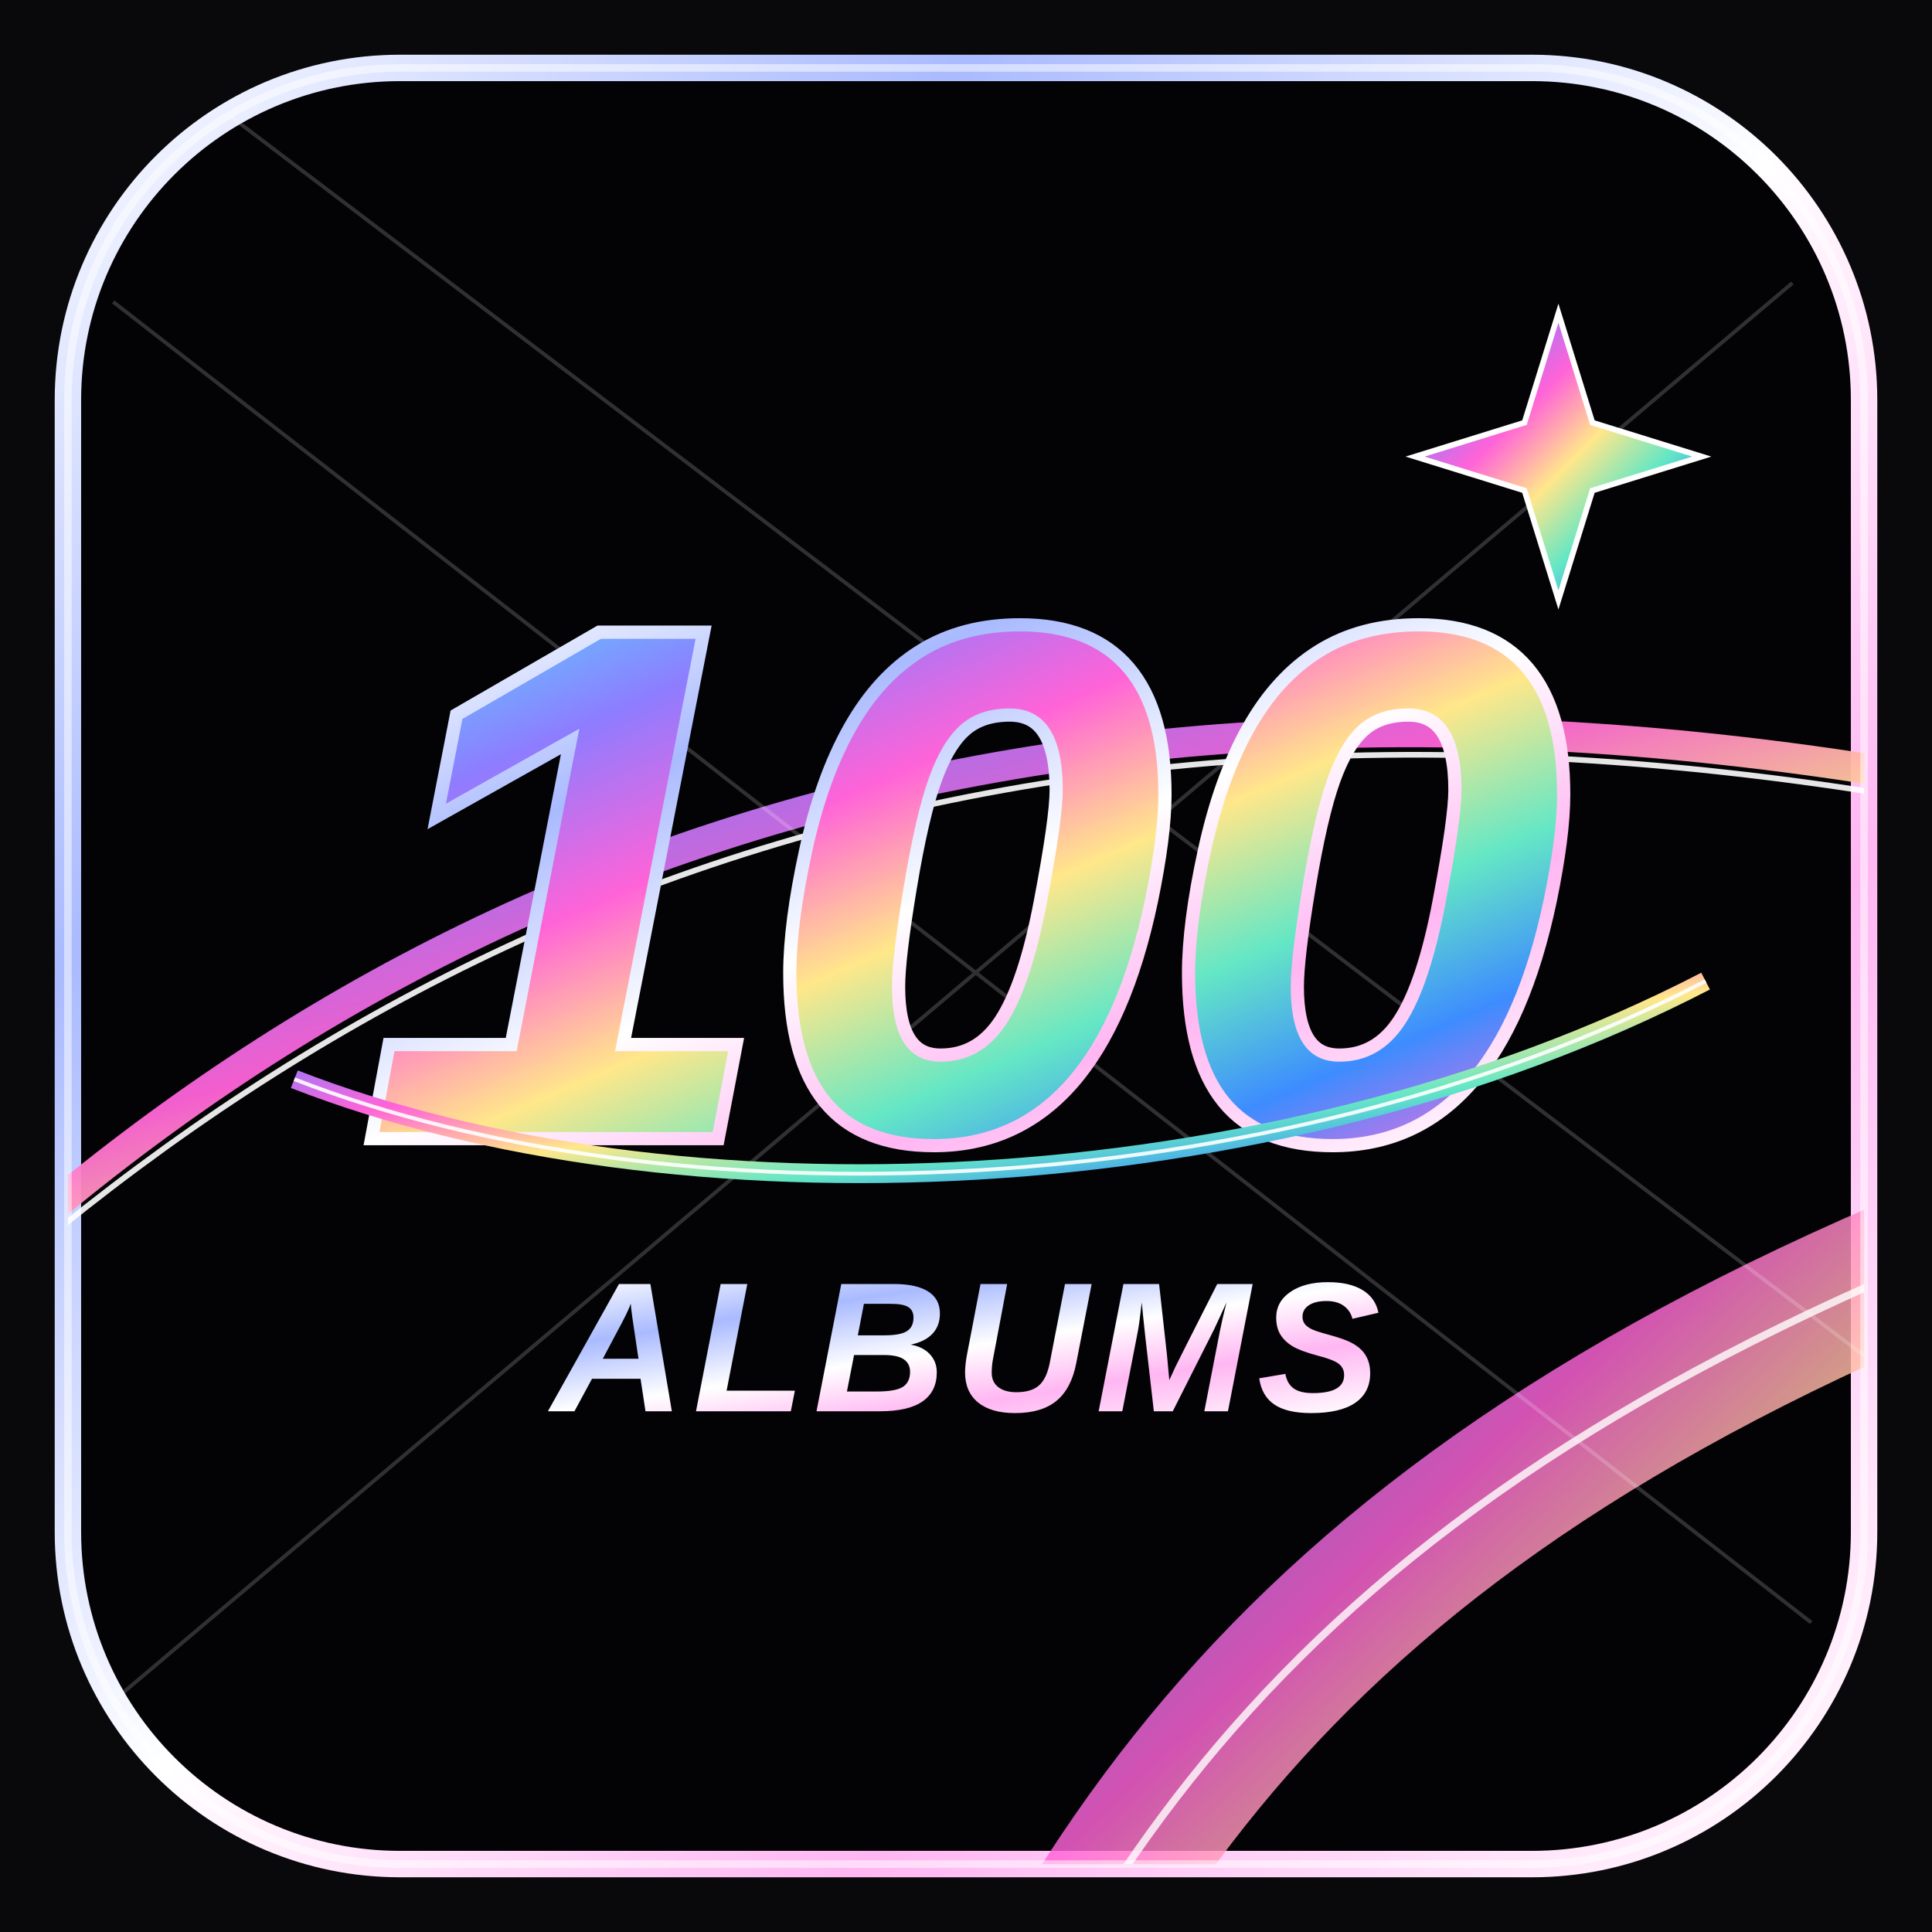
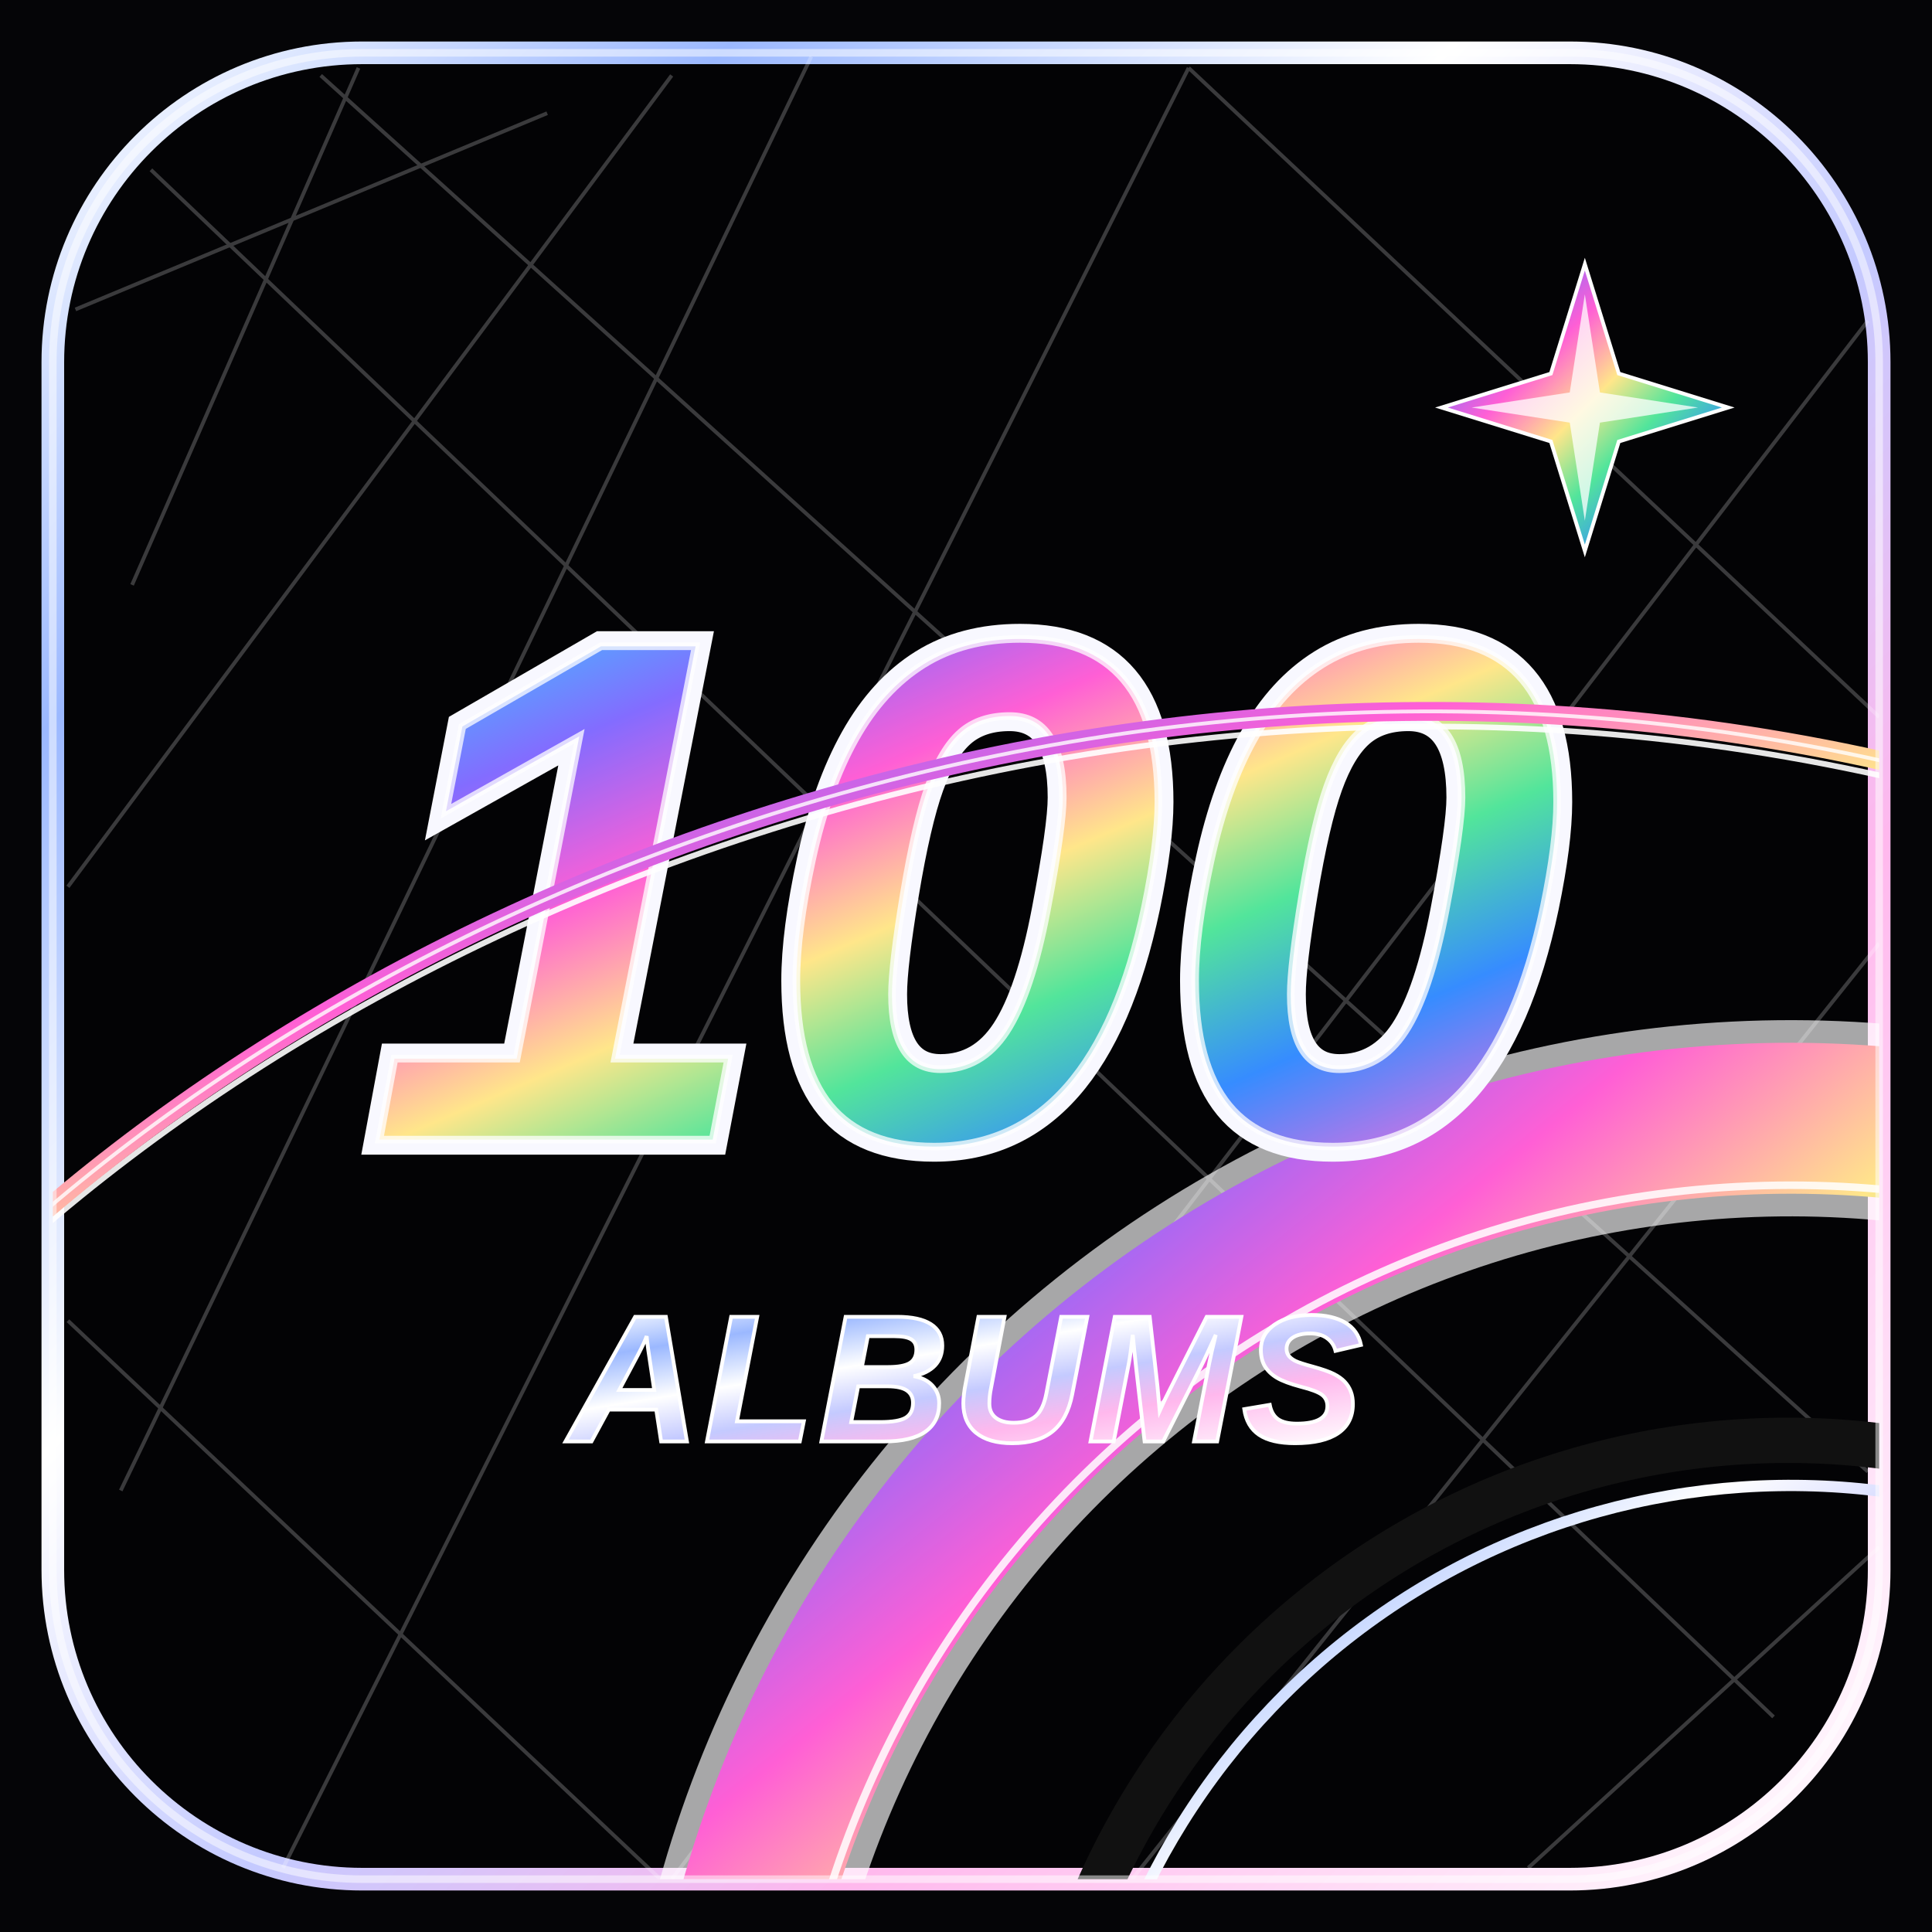
<svg xmlns="http://www.w3.org/2000/svg" width="512" height="512" viewBox="0 0 512 512">
  <defs>
-     <linearGradient id="rainbow" x1="0" y1="0" x2="1" y2="1">
-       <stop offset="0" stop-color="#58d8ff" />
-       <stop offset=".18" stop-color="#8e7cff" />
-       <stop offset=".36" stop-color="#ff63d8" />
-       <stop offset=".53" stop-color="#ffe78a" />
-       <stop offset=".69" stop-color="#64e7c5" />
-       <stop offset=".84" stop-color="#3d8cff" />
+     <linearGradient id="ir" x1="0" y1="0" x2="1" y2="1">
+       <stop stop-color="#36cfff" />
+       <stop offset=".18" stop-color="#836cff" />
+       <stop offset=".34" stop-color="#ff5fd5" />
+       <stop offset=".5" stop-color="#ffe68a" />
+       <stop offset=".64" stop-color="#52e59b" />
+       <stop offset=".8" stop-color="#368cff" />
      <stop offset="1" stop-color="#ff6bdc" />
    </linearGradient>
    <linearGradient id="chrome" x1="0" y1="0" x2="1" y2="1">
      <stop stop-color="#fff" />
-       <stop offset=".25" stop-color="#a9baff" />
-       <stop offset=".5" stop-color="#fff" />
-       <stop offset=".72" stop-color="#ffb6f2" />
+       <stop offset=".18" stop-color="#9bb8ff" />
+       <stop offset=".38" stop-color="#fff" />
+       <stop offset=".55" stop-color="#c4caff" />
+       <stop offset=".72" stop-color="#ffb8ed" />
      <stop offset="1" stop-color="#fff" />
    </linearGradient>
-     <filter id="soft">
-       <feGaussianBlur stdDeviation="2.5" />
+     <filter id="glow">
+       <feGaussianBlur stdDeviation="2.8" />
    </filter>
-     <clipPath id="round">
-       <rect x="18" y="18" width="476" height="476" rx="88" />
+     <clipPath id="c">
+       <rect x="14" y="14" width="484" height="484" rx="82" />
    </clipPath>
  </defs>
-   <rect width="512" height="512" fill="#09090b" />
-   <rect x="18" y="18" width="476" height="476" rx="88" fill="#030305" stroke="url(#chrome)" stroke-width="7" />
-   <g clip-path="url(#round)">
-     <path d="M-30 360 C100 230 280 155 555 215" fill="none" stroke="url(#rainbow)" stroke-width="8" opacity=".95" />
-     <path d="M-30 366 C105 236 282 161 555 221" fill="none" stroke="#fff" stroke-width="1.5" opacity=".9" />
-     <path d="M240 610 C290 485 350 390 560 315" fill="none" stroke="url(#rainbow)" stroke-width="38" opacity=".82" />
-     <path d="M240 610 C290 485 350 390 560 315" fill="none" stroke="#fff" stroke-width="2" opacity=".8" />
-     <g opacity=".18" stroke="#fff">
-       <path d="M30 80L480 430" />
-       <path d="M60 30L495 360" />
-       <path d="M25 455L475 75" />
+   <rect width="512" height="512" fill="#050507" />
+   <rect x="14" y="14" width="484" height="484" rx="82" fill="#030305" stroke="url(#chrome)" stroke-width="6" />
+   <g clip-path="url(#c)">
+     <g stroke="#fff" opacity=".22" stroke-width="1">
+       <path d="M20 82L145 30M35 155L95 18M18 235L178 20M32 395L215 15M75 495L315 18M178 498L495 85M300 498L498 250M405 495L498 410" />
+       <path d="M40 45L470 455M85 20L495 390M18 350L175 498M315 18L498 190" />
    </g>
-     <text x="256" y="300" text-anchor="middle" font-family="Arial Black,Arial,sans-serif" font-size="190" font-style="italic" font-weight="900" fill="url(#rainbow)" stroke="url(#chrome)" stroke-width="7" paint-order="stroke">100</text>
-     <text x="256" y="374" text-anchor="middle" font-family="Arial Black,Arial,sans-serif" font-size="49" font-style="italic" font-weight="900" letter-spacing="2" fill="url(#chrome)">ALBUMS</text>
-     <path d="M78 286 C178 325 336 320 452 260" fill="none" stroke="url(#rainbow)" stroke-width="5" />
-     <path d="M78 286 C178 325 336 320 452 260" fill="none" stroke="#fff" stroke-width="1" opacity=".9" />
-     <path d="M413 83l9 29 29 9-29 9-9 29-9-29-29-9 29-9z" fill="url(#rainbow)" stroke="#fff" stroke-width="1.5" />
+     <path d="M190 565 A285 285 0 0 1 520 300" fill="none" stroke="#fff" stroke-width="52" opacity=".65" />
+     <path d="M190 565 A285 285 0 0 1 520 300" fill="none" stroke="url(#ir)" stroke-width="40" />
+     <path d="M208 565 A267 267 0 0 1 520 318" fill="none" stroke="#fff" stroke-width="2" opacity=".85" />
+     <path d="M275 560 A200 200 0 0 1 510 385" fill="none" stroke="#111" stroke-width="12" />
+     <path d="M286 560 A190 190 0 0 1 510 397" fill="none" stroke="url(#chrome)" stroke-width="3" />
+     <text x="256" y="302" text-anchor="middle" font-family="Arial Black,Arial,sans-serif" font-size="190" font-style="italic" font-weight="900" fill="url(#ir)" stroke="#f8f8ff" stroke-width="8" paint-order="stroke">100</text>
+     <text x="256" y="302" text-anchor="middle" font-family="Arial Black,Arial,sans-serif" font-size="190" font-style="italic" font-weight="900" fill="none" stroke="#fff" stroke-width="2" opacity=".75">100</text>
+     <path d="M-20 355 C95 235 315 150 535 215 C565 225 555 270 510 280" fill="none" stroke="#fff" stroke-width="1.5" opacity=".9" />
+     <path d="M-20 351 C95 231 315 146 535 211 C565 221 555 266 510 276" fill="none" stroke="url(#ir)" stroke-width="5" />
+     <path d="M-20 351 C95 231 315 146 535 211 C565 221 555 266 510 276" fill="none" stroke="#fff" stroke-width="1" opacity=".8" />
+     <text x="256" y="382" text-anchor="middle" font-family="Arial Black,Arial,sans-serif" font-size="48" font-style="italic" font-weight="900" letter-spacing="1" fill="url(#chrome)" stroke="#fff" stroke-width="1">ALBUMS</text>
+     <path d="M420 70 L429 99 L458 108 L429 117 L420 146 L411 117 L382 108 L411 99 Z" fill="url(#ir)" stroke="#fff" stroke-width="1" />
+     <path d="M420 78 L424 104 L450 108 L424 112 L420 138 L416 112 L390 108 L416 104 Z" fill="#fff" opacity=".75" />
  </g>
-   <rect x="18" y="18" width="476" height="476" rx="88" fill="none" stroke="#fff" stroke-width="2" opacity=".5" />
+   <rect x="14" y="14" width="484" height="484" rx="82" fill="none" stroke="#fff" stroke-width="2" opacity=".5" />
</svg>
